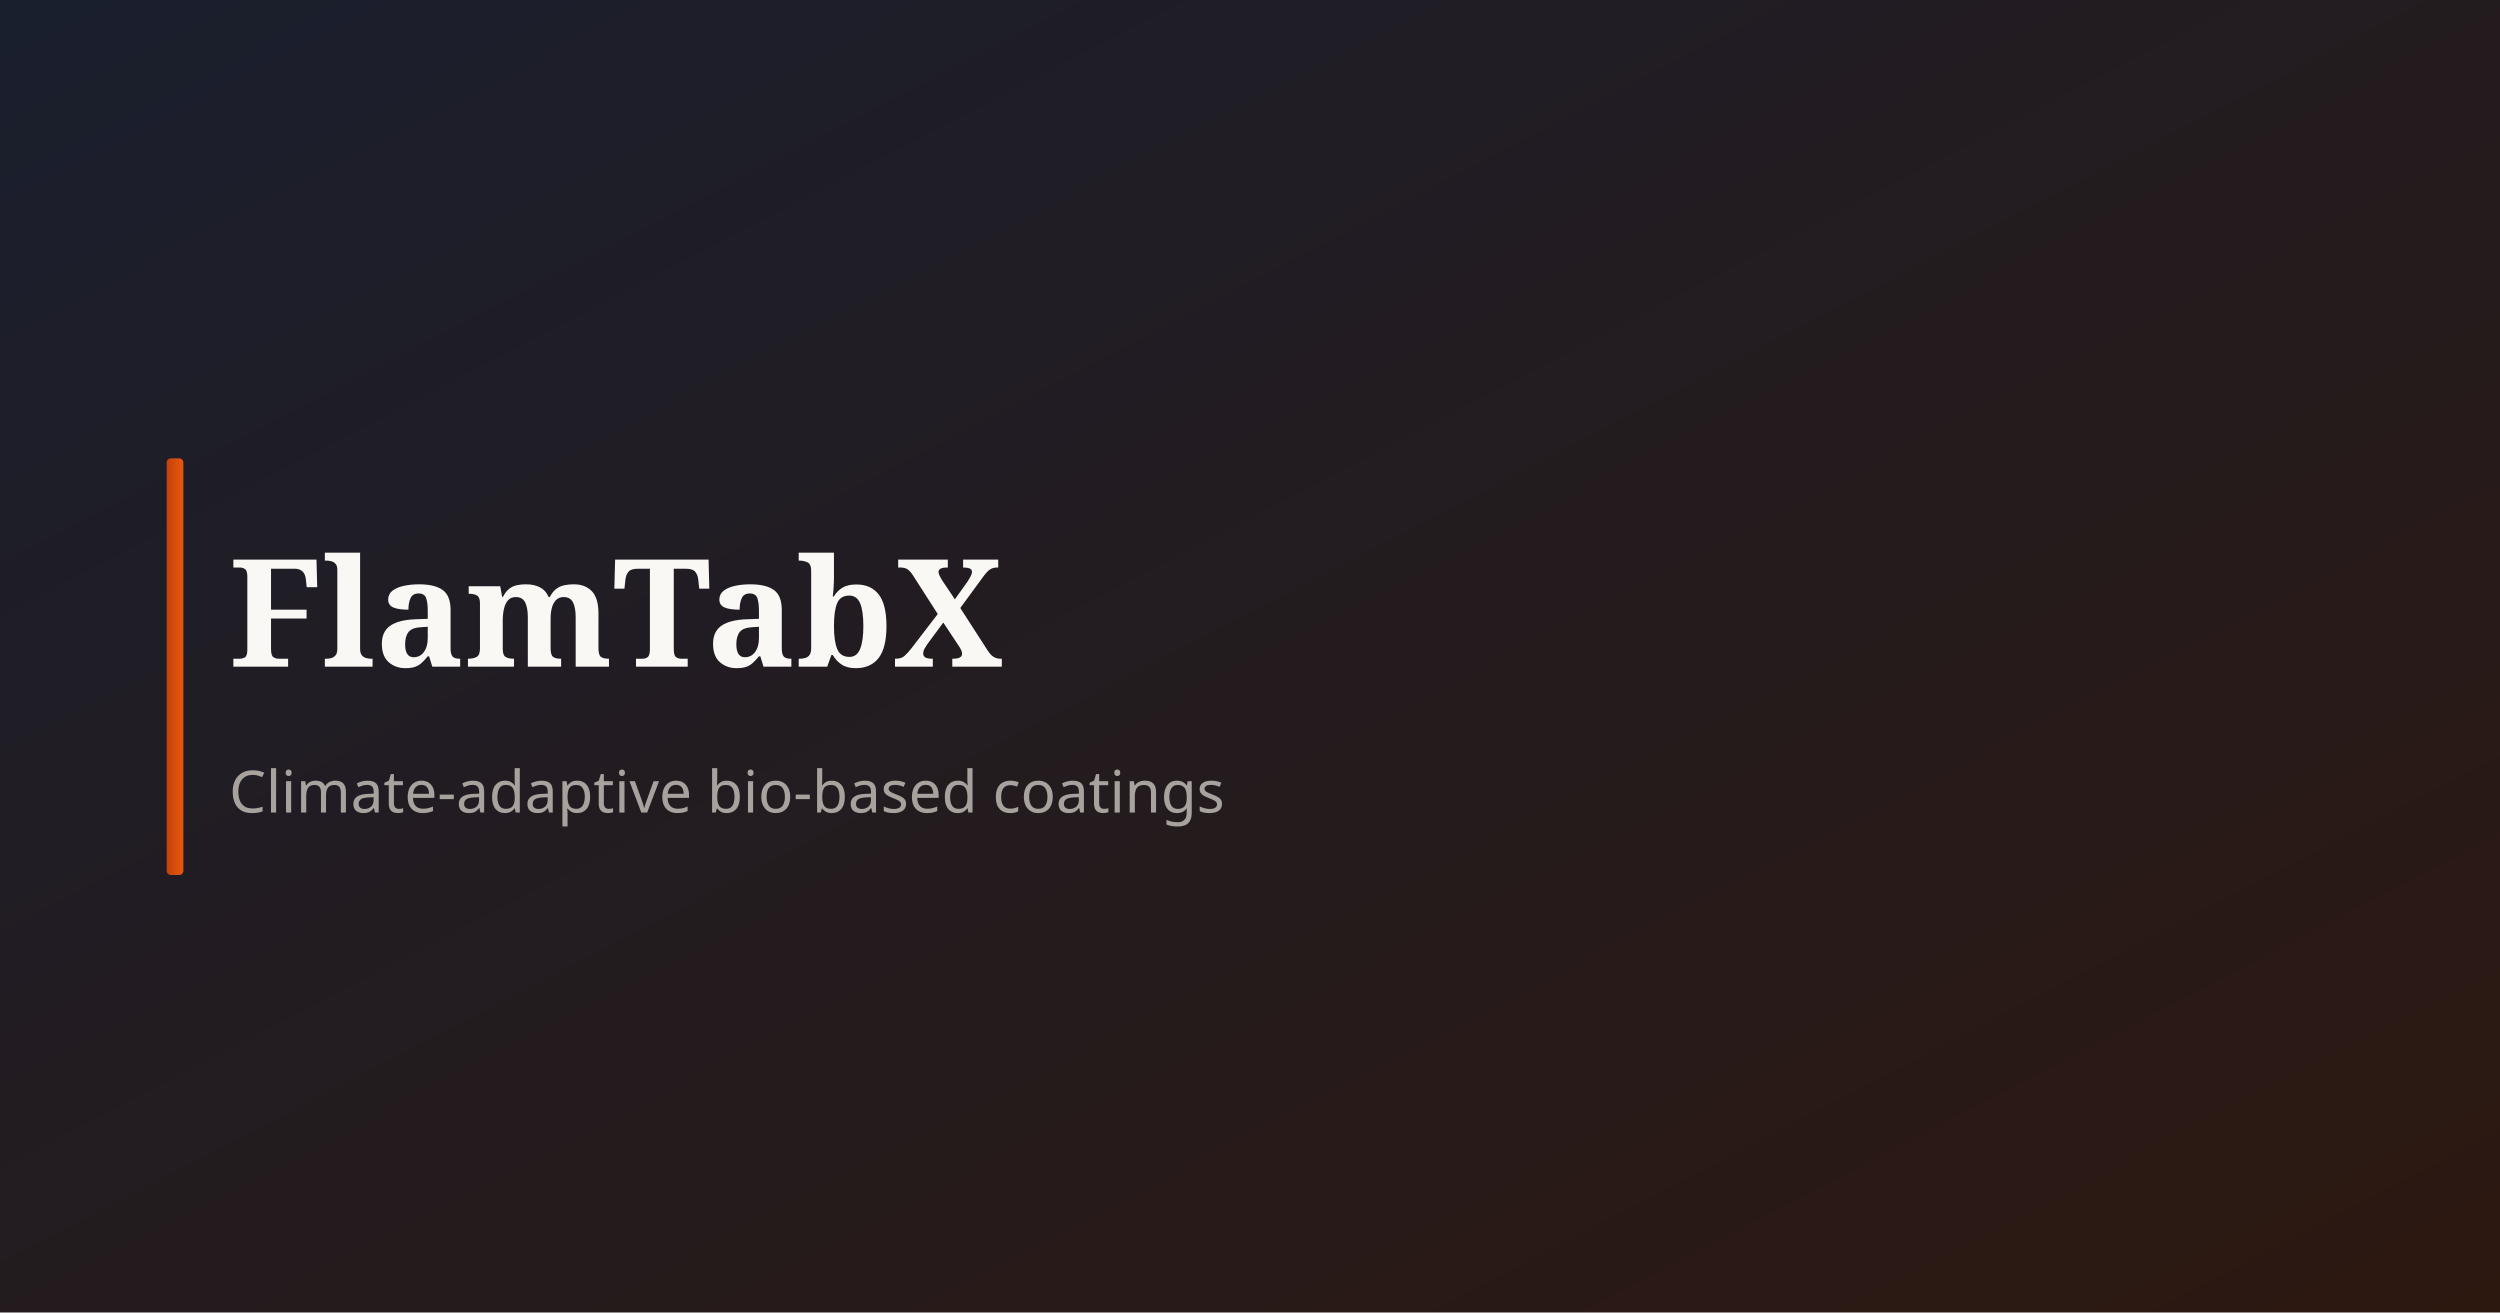
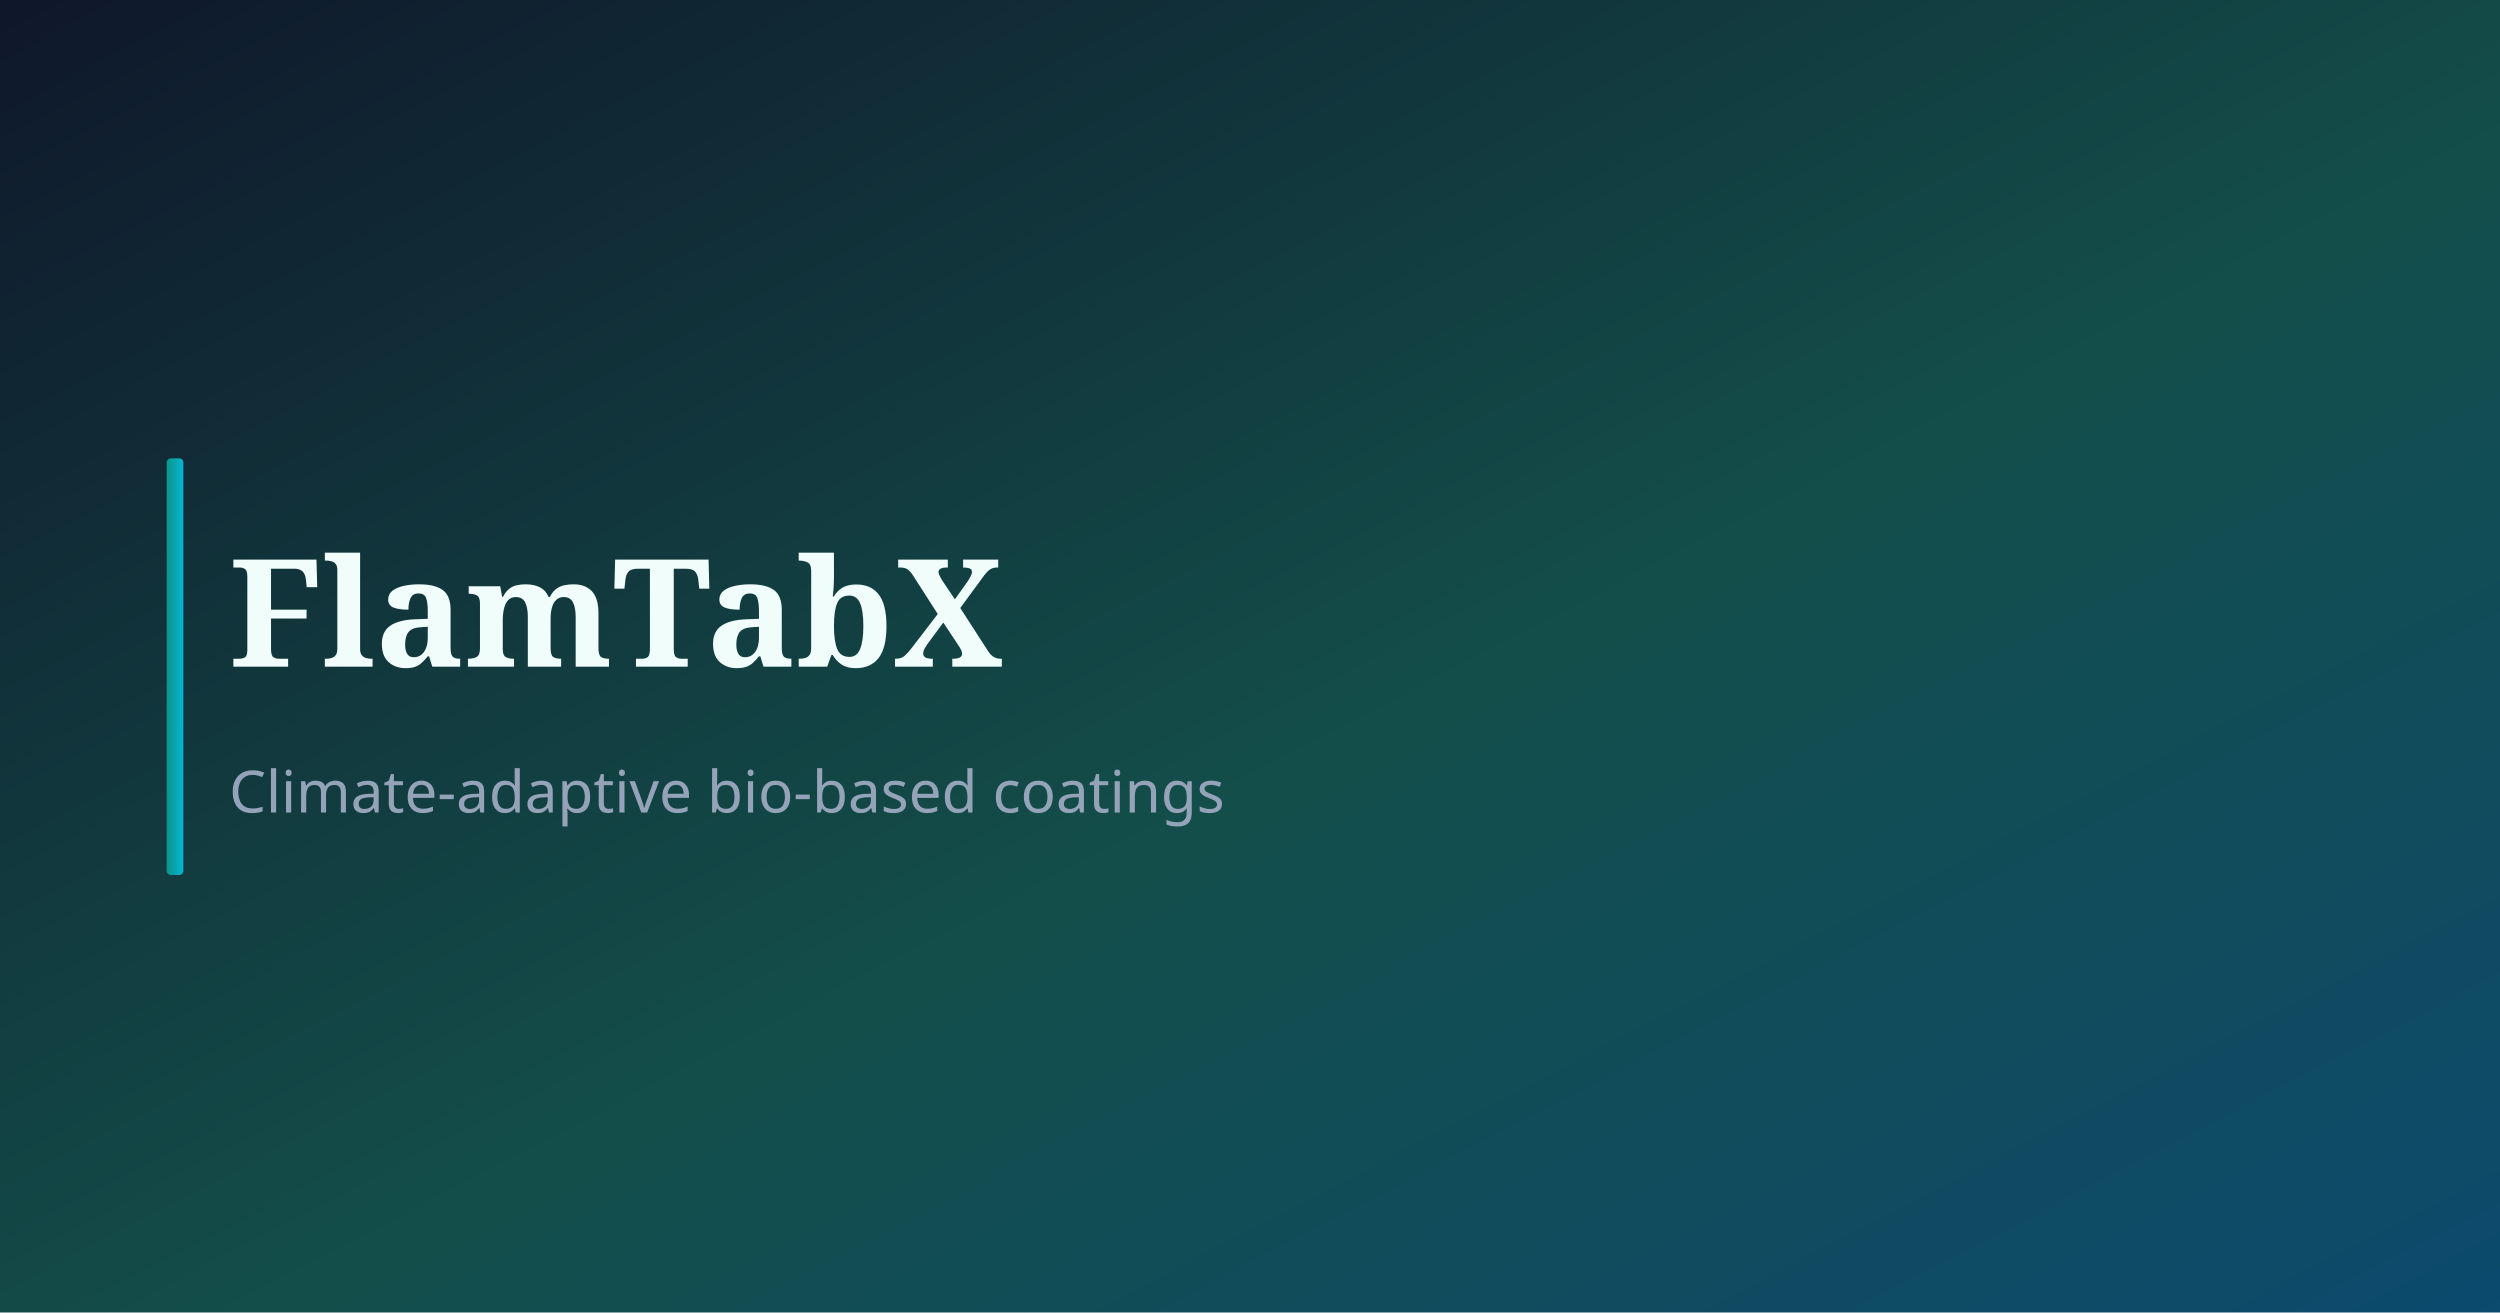
<svg xmlns="http://www.w3.org/2000/svg" width="1200" height="630" viewBox="0 0 1200 630" role="img" aria-label="FlamTabX">
  <defs>
    <linearGradient id="bg" x1="0%" y1="0%" x2="100%" y2="100%">
-       <stop offset="0%" style="stop-color:#1a1f2e" />
-       <stop offset="100%" style="stop-color:#2d1810" />
+       <stop offset="0%" style="stop-color:#0f172a" />
+       <stop offset="55%" style="stop-color:#134e4a" />
+       <stop offset="100%" style="stop-color:#0c4a6e" />
    </linearGradient>
    <linearGradient id="accent" x1="0%" y1="0%" x2="100%" y2="0%">
-       <stop offset="0%" style="stop-color:#c2410c" />
-       <stop offset="100%" style="stop-color:#ea580c" />
+       <stop offset="0%" style="stop-color:#0d9488" />
+       <stop offset="100%" style="stop-color:#06b6d4" />
    </linearGradient>
  </defs>
  <rect width="1200" height="630" fill="url(#bg)" />
  <rect x="80" y="220" width="8" height="200" rx="2" fill="url(#accent)" />
-   <text x="110" y="320" fill="#faf8f5" font-family="Georgia, serif" font-size="72" font-weight="600">FlamTabX</text>
-   <text x="110" y="390" fill="#a8a29e" font-family="system-ui, sans-serif" font-size="28">Climate-adaptive bio-based coatings</text>
+   <text x="110" y="320" fill="#f0fdfa" font-family="Georgia, serif" font-size="72" font-weight="600">FlamTabX</text>
+   <text x="110" y="390" fill="#94a3b8" font-family="system-ui, sans-serif" font-size="28">Climate-adaptive bio-based coatings</text>
</svg>
